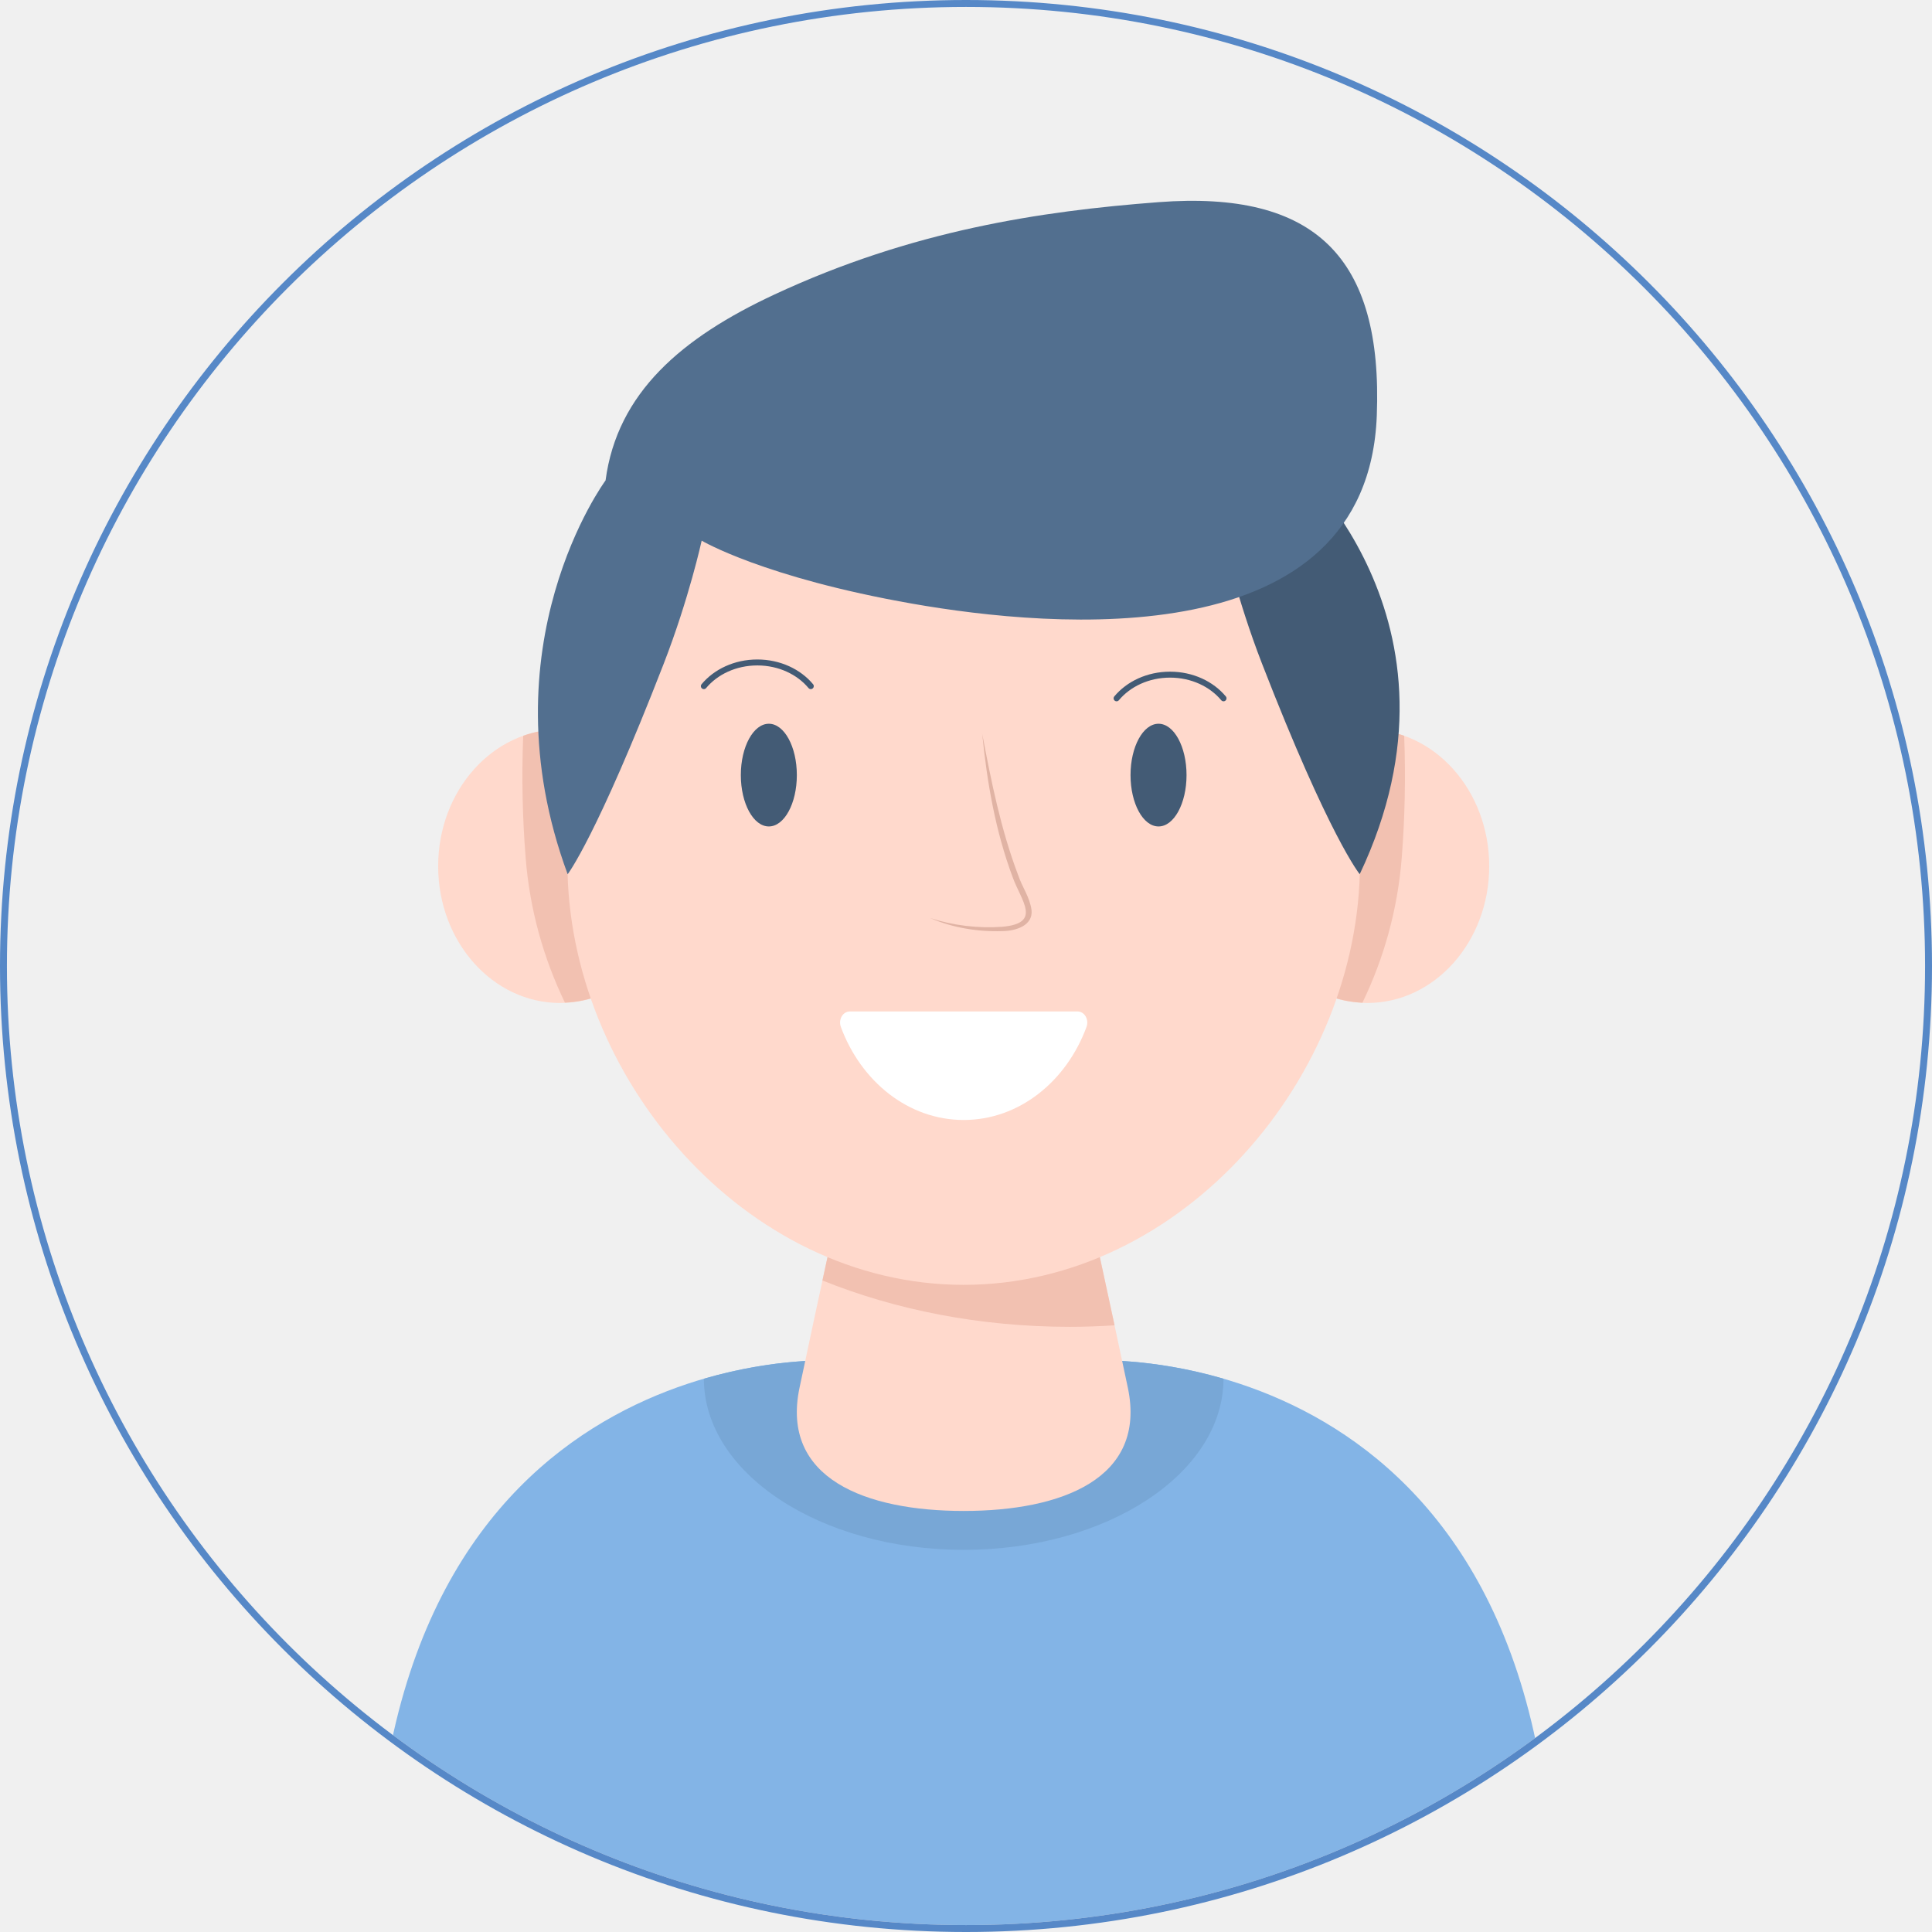
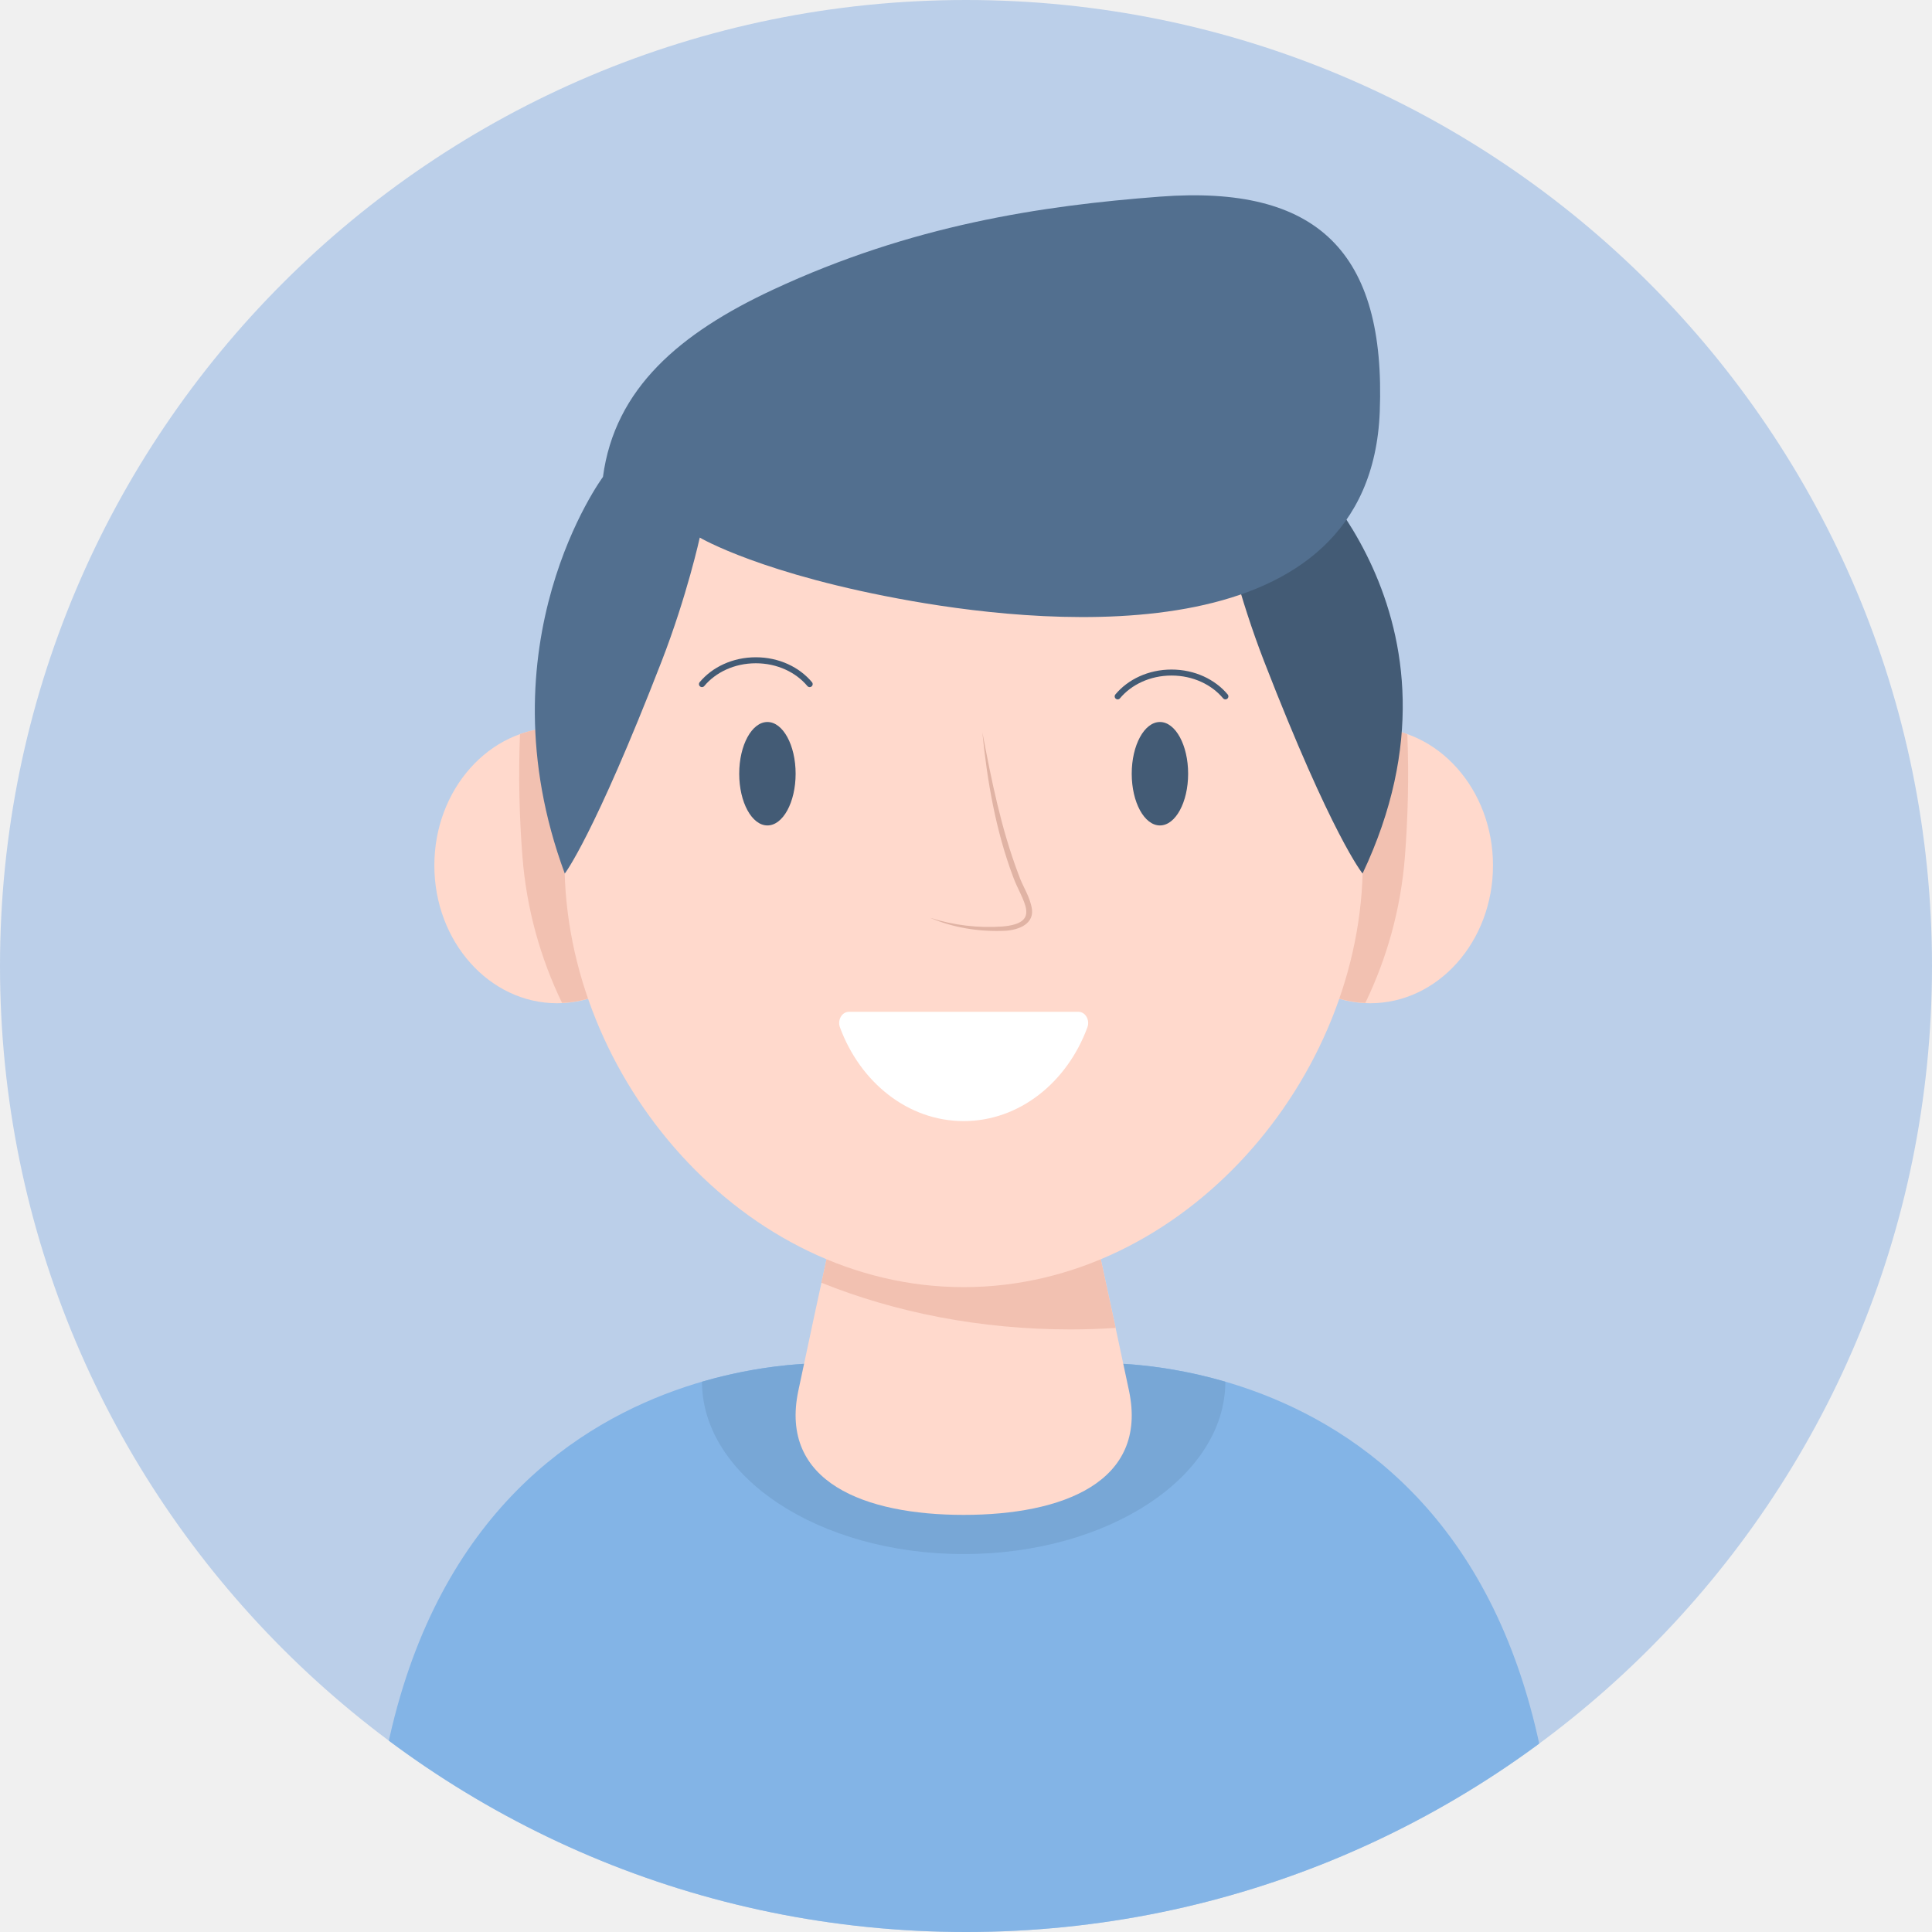
- <svg xmlns="http://www.w3.org/2000/svg" width="279" height="279" viewBox="0 0 279 279" fill="none">
-   <mask id="mask0_354_217" style="mask-type:alpha" maskUnits="userSpaceOnUse" x="1" y="1" width="277" height="277">
-     <circle cx="139.5" cy="139.5" r="138.5" fill="#D9D9D9" />
+ <svg xmlns="http://www.w3.org/2000/svg" width="277" height="277" viewBox="0 0 277 277" fill="none">
+   <circle cx="138.5" cy="138.5" r="138.5" fill="#BBCFE9" />
+   <mask id="mask0_354_217" style="mask-type:alpha" maskUnits="userSpaceOnUse" x="0" y="0" width="277" height="277">
+     <circle cx="138.5" cy="138.5" r="138.5" fill="#D9D9D9" />
  </mask>
  <g mask="url(#mask0_354_217)">
-     <path d="M139.166 278.098H224.342C224.342 192.911 158.087 196.467 158.087 196.467L139.171 197.485L120.255 196.467C120.255 196.467 54 192.911 54 278.098H139.176H139.166Z" fill="#83B4E6" />
-     <path d="M139.166 223.815C159.879 223.815 176.669 212.754 176.685 199.106C166.164 196.043 158.082 196.472 158.082 196.472L139.166 197.49L120.25 196.472C120.25 196.472 112.168 196.043 101.647 199.106C101.663 212.754 118.454 223.815 139.166 223.815Z" fill="#78A7D6" />
-     <path d="M139.166 218.197C153.328 218.197 165.629 213.517 162.873 200.405C160.117 187.298 155.787 167.63 155.787 167.63L139.166 169.501L122.546 167.63C122.546 167.63 118.21 187.293 115.459 200.405C112.703 213.512 125.005 218.197 139.166 218.197Z" fill="#FFD9CC" />
-     <path d="M154.489 191.607C156.667 191.607 158.824 191.527 160.955 191.39C158.469 179.809 155.782 167.63 155.782 167.63L139.161 169.501L122.54 167.63C122.54 167.63 120.765 175.68 118.767 184.913C129.314 189.158 141.488 191.607 154.483 191.607H154.489Z" fill="#F2C1B1" />
-     <path d="M80.877 144.84C90.598 144.84 98.478 135.996 98.478 125.087C98.478 114.178 90.598 105.334 80.877 105.334C71.156 105.334 63.275 114.178 63.275 125.087C63.275 135.996 71.156 144.84 80.877 144.84Z" fill="#FFD9CC" />
-     <path d="M86.362 106.319C84.634 105.683 82.795 105.328 80.876 105.328C78.958 105.328 77.235 105.657 75.555 106.251C75.311 112.308 75.465 118.26 75.905 123.831C76.493 131.341 78.491 138.39 81.581 144.792C83.288 144.718 84.931 144.379 86.473 143.796C91.773 140.086 95.356 133.122 95.356 125.108C95.356 117.094 91.725 110.008 86.362 106.314V106.319Z" fill="#F2C1B1" />
-     <path d="M197.456 144.84C207.177 144.84 215.057 135.996 215.057 125.087C215.057 114.177 207.177 105.334 197.456 105.334C187.735 105.334 179.854 114.177 179.854 125.087C179.854 135.996 187.735 144.84 197.456 144.84Z" fill="#FFD9CC" />
-     <path d="M191.971 106.319C186.607 110.014 182.977 117.036 182.977 125.113C182.977 133.19 186.559 140.091 191.859 143.801C193.407 144.384 195.05 144.723 196.751 144.797C199.846 138.395 201.839 131.341 202.428 123.836C202.862 118.266 203.016 112.308 202.777 106.256C201.097 105.657 199.311 105.334 197.456 105.334C195.601 105.334 193.698 105.689 191.971 106.325V106.319Z" fill="#F2C1B1" />
-     <path d="M196.391 124.647C196.391 155.525 170.77 185.544 139.166 185.544C107.563 185.544 81.942 155.53 81.942 124.647C81.942 93.764 91.101 54.252 139.166 54.252C187.232 54.252 196.391 93.764 196.391 124.647Z" fill="#FFD9CC" />
-     <path d="M186.161 66.055C186.161 66.055 213.769 89.45 196.358 126.242C196.358 126.242 192.007 120.979 182.239 95.815C178.593 86.418 176.77 78.076 176.77 78.076L186.161 66.055Z" fill="#435B75" />
-     <path d="M141.837 105.954C143.146 112.844 144.54 119.824 147.036 126.385C147.619 128.134 148.7 129.523 148.965 131.42C149.204 133.731 146.559 134.447 144.763 134.462C141.206 134.579 137.602 133.991 134.343 132.581C137.666 133.662 141.249 134.081 144.715 133.837C150.518 133.339 147.466 130.09 146.247 126.698C143.756 120.036 142.537 113.003 141.842 105.959L141.837 105.954Z" fill="#E0B3A4" />
-     <path d="M117.087 99.085C115.37 97.028 112.571 95.666 109.365 95.666C106.158 95.666 103.36 97.028 101.643 99.085" stroke="#435B75" stroke-width="0.86" stroke-linecap="round" stroke-linejoin="round" />
-     <path d="M176.69 100.845C174.973 98.788 172.175 97.426 168.968 97.426C165.762 97.426 162.963 98.788 161.246 100.845" stroke="#435B75" stroke-width="0.86" stroke-linecap="round" stroke-linejoin="round" />
-     <path d="M115.072 111.932C115.072 116.029 113.26 119.347 111.028 119.347C108.797 119.347 106.984 116.029 106.984 111.932C106.984 107.835 108.797 104.517 111.028 104.517C113.26 104.517 115.072 107.835 115.072 111.932Z" fill="#435B75" />
-     <path d="M167.304 119.347C169.537 119.347 171.348 116.027 171.348 111.932C171.348 107.837 169.537 104.517 167.304 104.517C165.07 104.517 163.26 107.837 163.26 111.932C163.26 116.027 165.07 119.347 167.304 119.347Z" fill="#435B75" />
-     <path d="M122.72 146.064C121.713 146.064 121.04 147.241 121.427 148.295C124.337 156.187 131.179 161.736 139.166 161.736C147.153 161.736 153.996 156.187 156.905 148.295C157.292 147.241 156.619 146.064 155.612 146.064H122.715H122.72Z" fill="white" />
-     <path d="M81.979 126.242C81.979 126.242 86.092 120.979 95.86 95.815C99.506 86.418 101.329 78.076 101.329 78.076C101.329 78.076 110.318 83.418 131.778 87.181C152.029 90.732 197.466 94.856 198.823 60.035C199.713 37.123 189.876 27.477 167.304 29.194C150.238 30.492 131.704 33.275 111.829 42.534C98.473 48.756 89.129 56.696 87.449 69.378C87.449 69.378 69.773 93.228 81.974 126.242H81.979Z" fill="#526F8F" />
+     <path d="M138.166 277.098H223.342C223.342 191.911 157.087 195.467 157.087 195.467L138.171 196.485L119.255 195.467C119.255 195.467 53 191.911 53 277.098H138.176H138.166Z" fill="#83B4E6" />
+     <path d="M138.166 222.815C158.879 222.815 175.669 211.754 175.685 198.106C165.164 195.043 157.082 195.472 157.082 195.472L138.166 196.49L119.25 195.472C119.25 195.472 111.168 195.043 100.647 198.106C100.663 211.754 117.454 222.815 138.166 222.815Z" fill="#78A7D6" />
+     <path d="M138.166 217.197C152.328 217.197 164.629 212.517 161.873 199.405C159.117 186.298 154.787 166.63 154.787 166.63L138.166 168.501L121.546 166.63C121.546 166.63 117.21 186.293 114.459 199.405C111.703 212.512 124.005 217.197 138.166 217.197Z" fill="#FFD9CC" />
+     <path d="M153.489 190.607C155.667 190.607 157.824 190.527 159.955 190.39C157.469 178.809 154.782 166.63 154.782 166.63L138.161 168.501L121.54 166.63C121.54 166.63 119.765 174.68 117.767 183.913C128.314 188.158 140.488 190.607 153.483 190.607H153.489Z" fill="#F2C1B1" />
+     <path d="M79.877 143.84C89.598 143.84 97.478 134.996 97.478 124.087C97.478 113.178 89.598 104.334 79.877 104.334C70.156 104.334 62.275 113.178 62.275 124.087C62.275 134.996 70.156 143.84 79.877 143.84Z" fill="#FFD9CC" />
+     <path d="M85.362 105.319C83.634 104.683 81.795 104.328 79.876 104.328C77.958 104.328 76.235 104.657 74.555 105.251C74.311 111.308 74.465 117.26 74.905 122.831C75.493 130.341 77.491 137.39 80.581 143.792C82.288 143.718 83.931 143.379 85.473 142.796C90.773 139.086 94.356 132.122 94.356 124.108C94.356 116.094 90.725 109.008 85.362 105.314V105.319Z" fill="#F2C1B1" />
+     <path d="M196.456 143.84C206.177 143.84 214.057 134.996 214.057 124.087C214.057 113.177 206.177 104.334 196.456 104.334C186.735 104.334 178.854 113.177 178.854 124.087C178.854 134.996 186.735 143.84 196.456 143.84Z" fill="#FFD9CC" />
+     <path d="M190.971 105.319C185.607 109.014 181.977 116.036 181.977 124.113C181.977 132.19 185.559 139.091 190.859 142.801C192.407 143.384 194.05 143.723 195.751 143.797C198.846 137.395 200.839 130.341 201.428 122.836C201.862 117.266 202.016 111.308 201.777 105.256C200.097 104.657 198.311 104.334 196.456 104.334C194.601 104.334 192.698 104.689 190.971 105.325V105.319Z" fill="#F2C1B1" />
+     <path d="M195.391 123.647C195.391 154.525 169.77 184.544 138.166 184.544C106.563 184.544 80.942 154.53 80.942 123.647C80.942 92.764 90.101 53.252 138.166 53.252C186.232 53.252 195.391 92.764 195.391 123.647Z" fill="#FFD9CC" />
+     <path d="M185.161 65.055C185.161 65.055 212.769 88.45 195.358 125.242C195.358 125.242 191.007 119.979 181.239 94.815C177.593 85.418 175.77 77.076 175.77 77.076L185.161 65.055Z" fill="#435B75" />
+     <path d="M140.837 104.954C142.146 111.844 143.54 118.824 146.036 125.385C146.619 127.134 147.7 128.523 147.965 130.42C148.204 132.731 145.559 133.447 143.763 133.462C140.206 133.579 136.602 132.991 133.343 131.581C136.666 132.662 140.249 133.081 143.715 132.837C149.518 132.339 146.466 129.09 145.247 125.698C142.756 119.036 141.537 112.003 140.842 104.959L140.837 104.954Z" fill="#E0B3A4" />
+     <path d="M116.087 98.085C114.37 96.028 111.571 94.666 108.365 94.666C105.158 94.666 102.36 96.028 100.643 98.085" stroke="#435B75" stroke-width="0.86" stroke-linecap="round" stroke-linejoin="round" />
+     <path d="M175.69 99.844C173.973 97.788 171.175 96.426 167.968 96.426C164.762 96.426 161.963 97.788 160.246 99.844" stroke="#435B75" stroke-width="0.86" stroke-linecap="round" stroke-linejoin="round" />
+     <path d="M114.072 110.932C114.072 115.029 112.26 118.347 110.028 118.347C107.797 118.347 105.984 115.029 105.984 110.932C105.984 106.835 107.797 103.517 110.028 103.517C112.26 103.517 114.072 106.835 114.072 110.932Z" fill="#435B75" />
+     <path d="M166.304 118.347C168.537 118.347 170.348 115.027 170.348 110.932C170.348 106.837 168.537 103.517 166.304 103.517C164.07 103.517 162.26 106.837 162.26 110.932C162.26 115.027 164.07 118.347 166.304 118.347Z" fill="#435B75" />
+     <path d="M121.72 145.064C120.713 145.064 120.04 146.241 120.427 147.295C123.337 155.187 130.179 160.736 138.166 160.736C146.153 160.736 152.996 155.187 155.905 147.295C156.292 146.241 155.619 145.064 154.612 145.064H121.715H121.72Z" fill="white" />
+     <path d="M80.979 125.242C80.979 125.242 85.092 119.979 94.86 94.815C98.506 85.418 100.329 77.076 100.329 77.076C100.329 77.076 109.318 82.418 130.778 86.181C151.029 89.732 196.466 93.856 197.823 59.035C198.713 36.123 188.876 26.477 166.304 28.194C149.238 29.492 130.704 32.275 110.829 41.534C97.473 47.756 88.129 55.696 86.449 68.378C86.449 68.378 68.773 92.228 80.974 125.242H80.979Z" fill="#526F8F" />
  </g>
-   <circle cx="139.5" cy="139.5" r="139" stroke="#5688C7" />
</svg>
